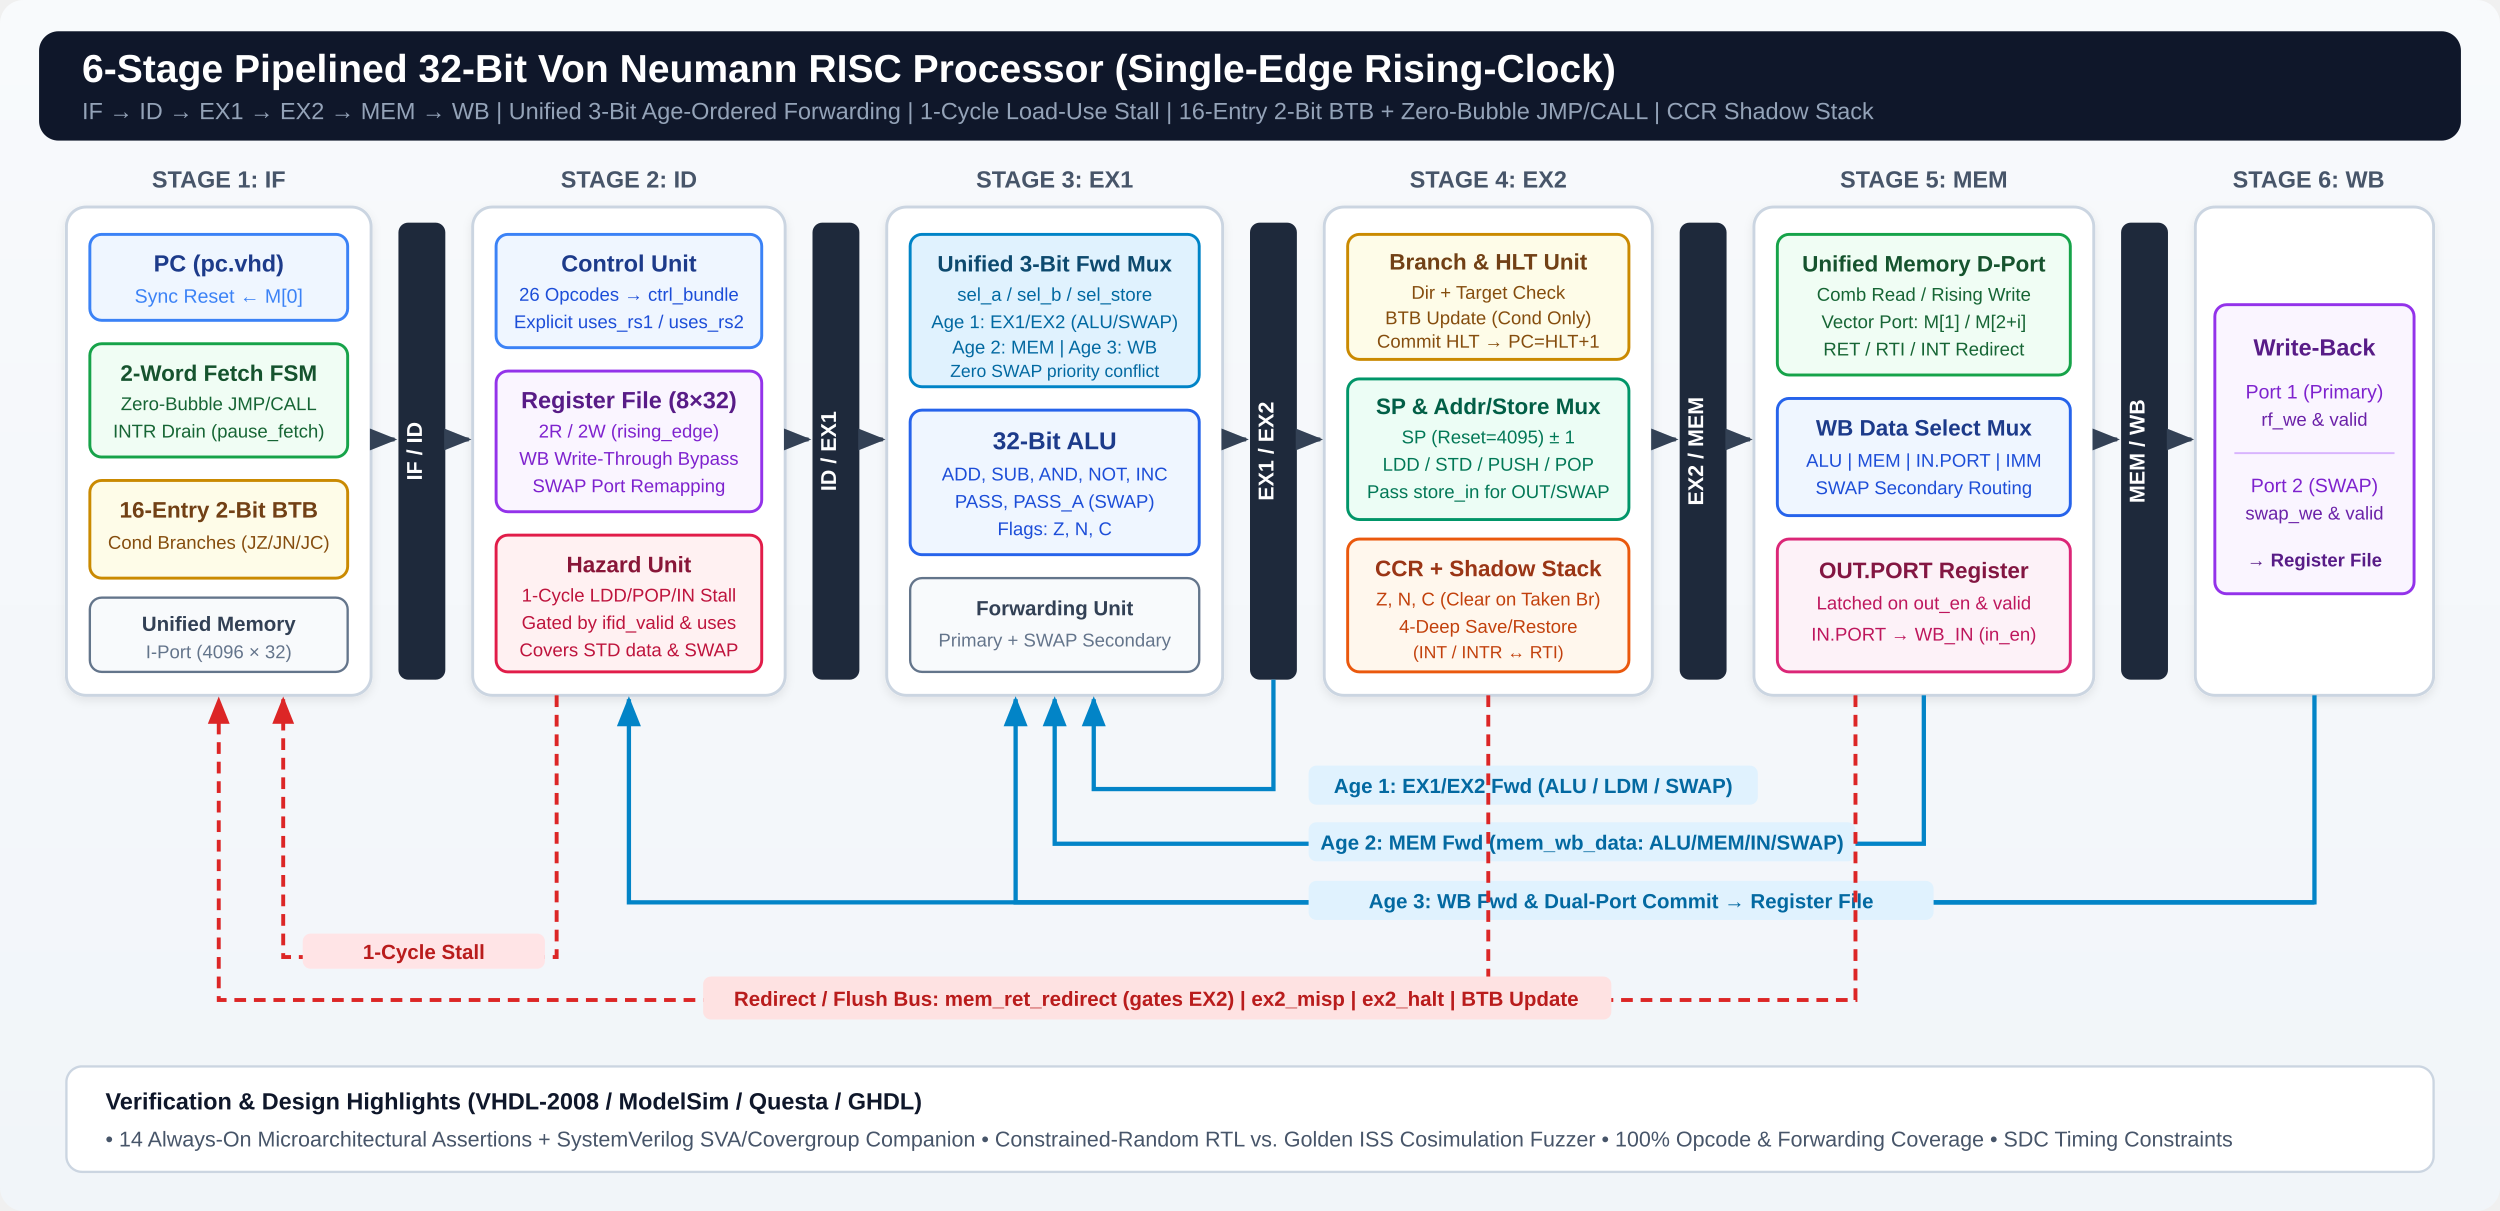
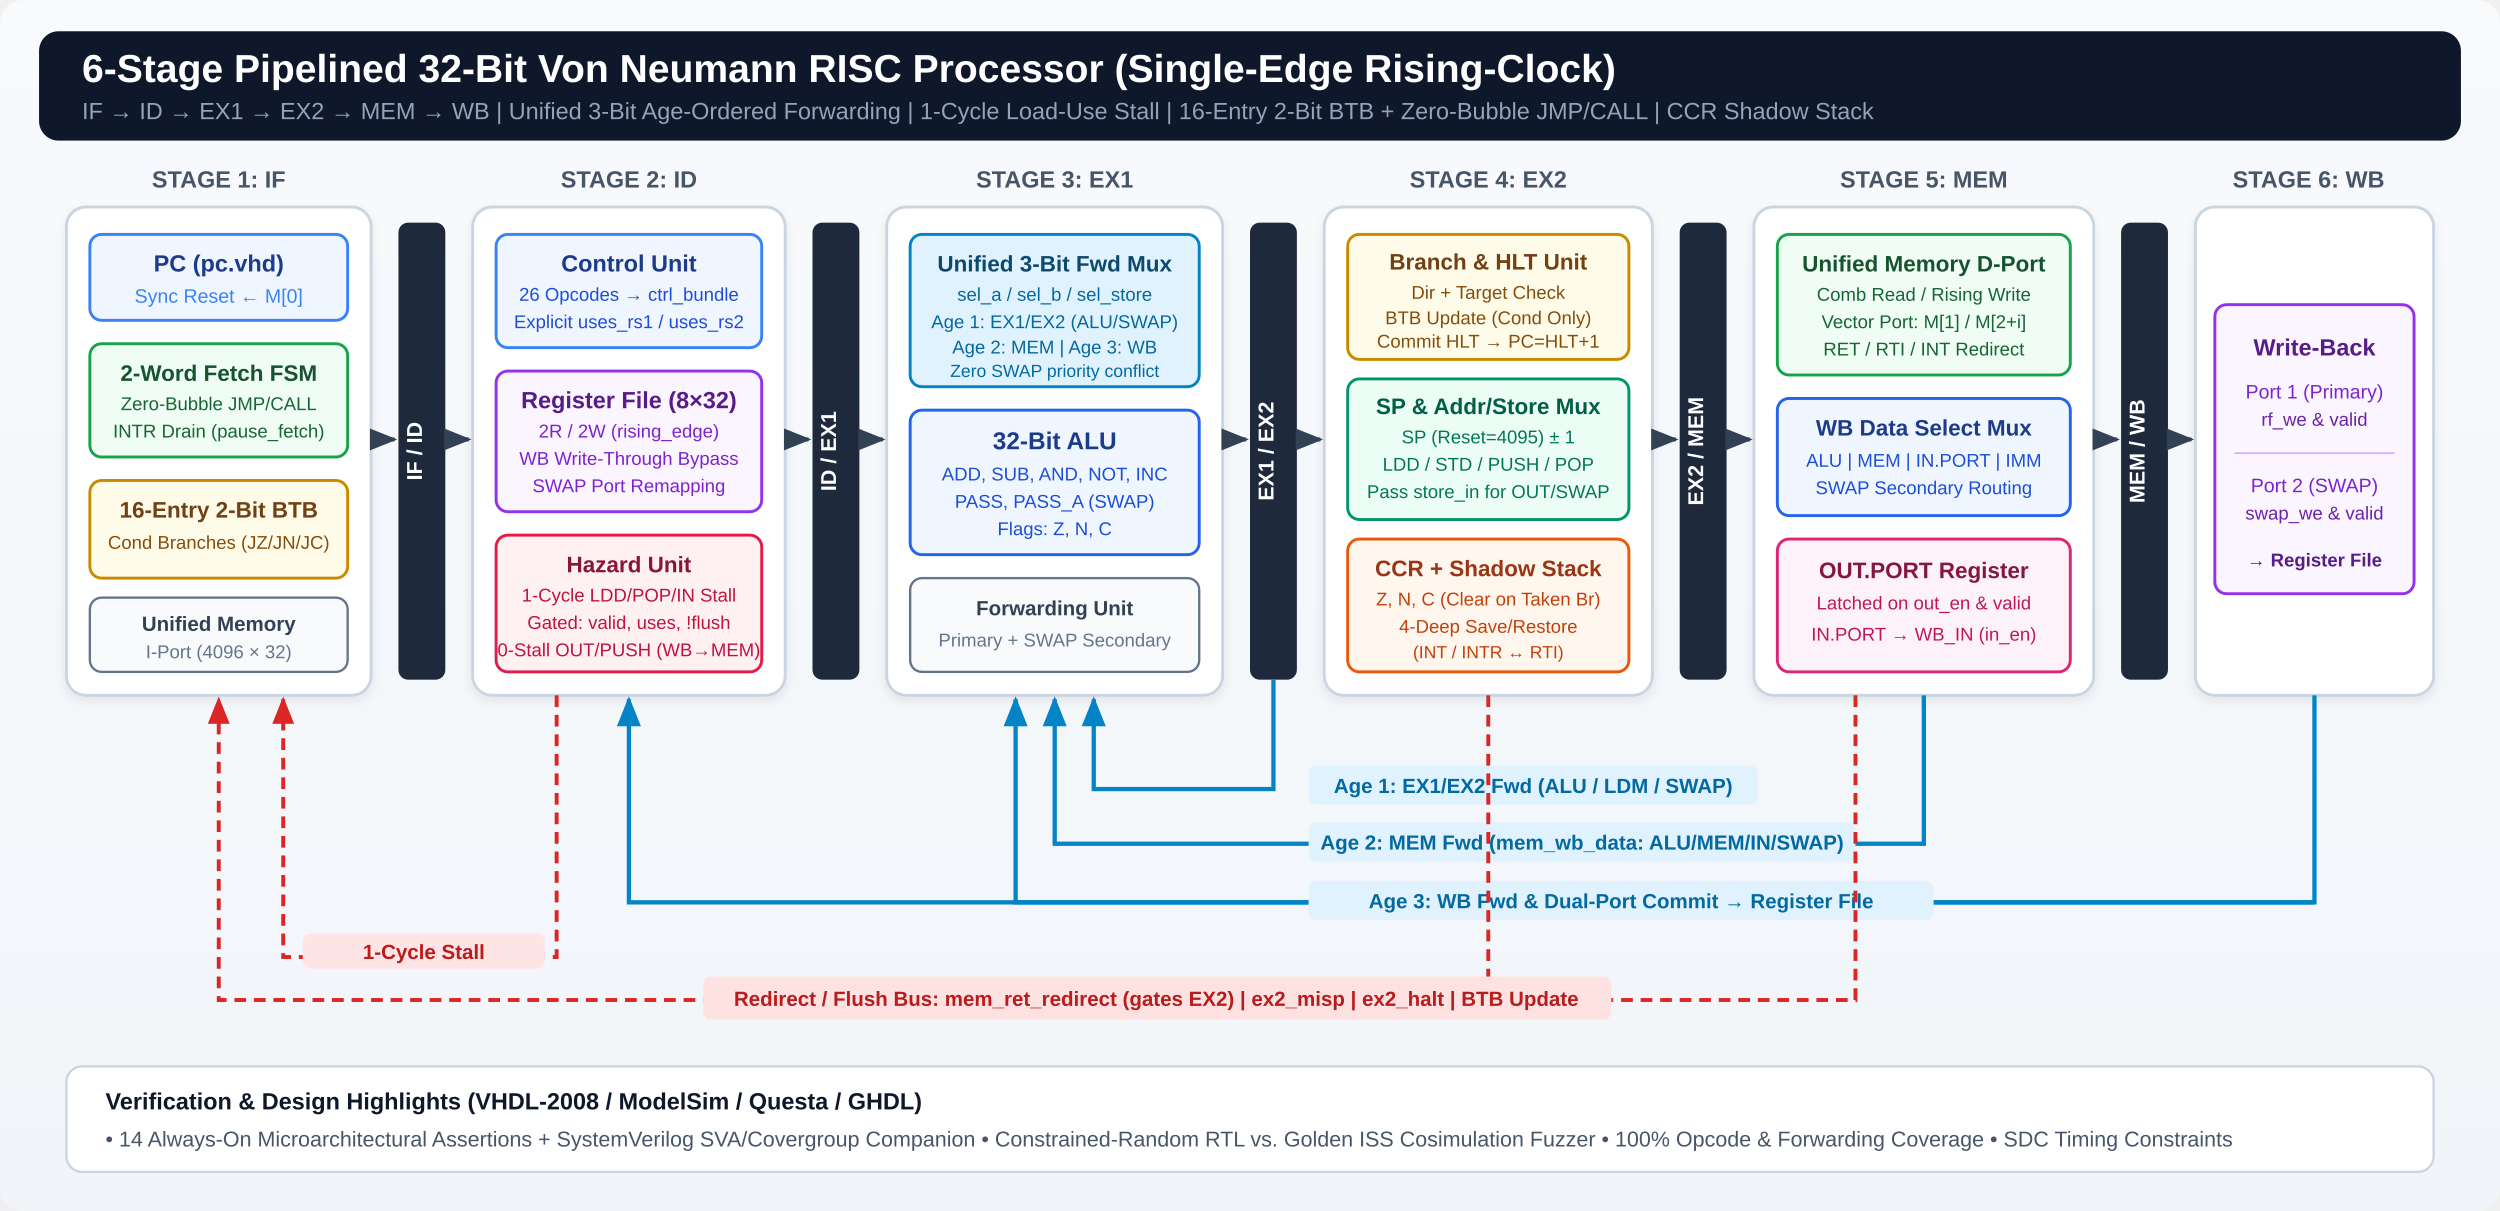
<svg xmlns="http://www.w3.org/2000/svg" viewBox="0 0 1280 620" width="1280" height="620" font-family="Segoe UI, Arial, Helvetica, sans-serif">
  <defs>
    <marker id="arr" viewBox="0 0 10 10" refX="9" refY="5" markerWidth="7" markerHeight="7" orient="auto-start-reverse">
      <path d="M 0 1 L 10 5 L 0 9 z" fill="#334155" />
    </marker>
    <marker id="arr-fwd" viewBox="0 0 10 10" refX="9" refY="5" markerWidth="7" markerHeight="7" orient="auto-start-reverse">
      <path d="M 0 1 L 10 5 L 0 9 z" fill="#0284c7" />
    </marker>
    <marker id="arr-ctrl" viewBox="0 0 10 10" refX="9" refY="5" markerWidth="7" markerHeight="7" orient="auto-start-reverse">
      <path d="M 0 1 L 10 5 L 0 9 z" fill="#dc2626" />
    </marker>
    <linearGradient id="bg" x1="0" y1="0" x2="0" y2="1">
      <stop offset="0%" stop-color="#f8fafc" />
      <stop offset="100%" stop-color="#f1f5f9" />
    </linearGradient>
    <filter id="shadow" x="-5%" y="-5%" width="110%" height="115%">
      <feDropShadow dx="0" dy="2" stdDeviation="2.5" flood-color="#0f172a" flood-opacity="0.08" />
    </filter>
  </defs>
  <rect width="1280" height="620" rx="12" fill="url(#bg)" />
  <rect x="20" y="16" width="1240" height="56" rx="10" fill="#0f172a" />
  <text x="42" y="42" fill="#ffffff" font-size="20" font-weight="700">6-Stage Pipelined 32-Bit Von Neumann RISC Processor (Single-Edge Rising-Clock)</text>
  <text x="42" y="61" fill="#94a3b8" font-size="12">IF → ID → EX1 → EX2 → MEM → WB  |  Unified 3-Bit Age-Ordered Forwarding  |  1-Cycle Load-Use Stall  |  16-Entry 2-Bit BTB + Zero-Bubble JMP/CALL  |  CCR Shadow Stack</text>
  <g font-size="12" font-weight="700" text-anchor="middle" fill="#475569">
    <text x="112" y="96">STAGE 1: IF</text>
    <text x="322" y="96">STAGE 2: ID</text>
    <text x="540" y="96">STAGE 3: EX1</text>
    <text x="762" y="96">STAGE 4: EX2</text>
    <text x="985" y="96">STAGE 5: MEM</text>
    <text x="1182" y="96">STAGE 6: WB</text>
  </g>
  <g filter="url(#shadow)">
    <rect x="34" y="106" width="156" height="250" rx="10" fill="#ffffff" stroke="#cbd5e1" stroke-width="1.5" />
    <rect x="46" y="120" width="132" height="44" rx="6" fill="#eff6ff" stroke="#3b82f6" stroke-width="1.5" />
    <text x="112" y="139" text-anchor="middle" font-size="12" font-weight="700" fill="#1e3a8a">PC (pc.vhd)</text>
    <text x="112" y="155" text-anchor="middle" font-size="10" fill="#3b82f6">Sync Reset ← M[0]</text>
    <rect x="46" y="176" width="132" height="58" rx="6" fill="#f0fdf4" stroke="#16a34a" stroke-width="1.5" />
    <text x="112" y="195" text-anchor="middle" font-size="11.5" font-weight="700" fill="#14532d">2-Word Fetch FSM</text>
    <text x="112" y="210" text-anchor="middle" font-size="9.5" fill="#166534">Zero-Bubble JMP/CALL</text>
    <text x="112" y="224" text-anchor="middle" font-size="9.5" fill="#166534">INTR Drain (pause_fetch)</text>
    <rect x="46" y="246" width="132" height="50" rx="6" fill="#fefce8" stroke="#ca8a04" stroke-width="1.5" />
    <text x="112" y="265" text-anchor="middle" font-size="11.5" font-weight="700" fill="#713f12">16-Entry 2-Bit BTB</text>
    <text x="112" y="281" text-anchor="middle" font-size="9.5" fill="#854d0e">Cond Branches (JZ/JN/JC)</text>
    <rect x="46" y="306" width="132" height="38" rx="6" fill="#f8fafc" stroke="#64748b" stroke-width="1.2" />
    <text x="112" y="323" text-anchor="middle" font-size="10.5" font-weight="700" fill="#334155">Unified Memory</text>
    <text x="112" y="337" text-anchor="middle" font-size="9.5" fill="#64748b">I-Port (4096 × 32)</text>
  </g>
  <rect x="204" y="114" width="24" height="234" rx="5" fill="#1e293b" />
  <text x="216" y="231" text-anchor="middle" font-size="11" font-weight="700" fill="#ffffff" transform="rotate(-90 216 231)">IF / ID</text>
  <g filter="url(#shadow)">
    <rect x="242" y="106" width="160" height="250" rx="10" fill="#ffffff" stroke="#cbd5e1" stroke-width="1.5" />
    <rect x="254" y="120" width="136" height="58" rx="6" fill="#eff6ff" stroke="#3b82f6" stroke-width="1.5" />
    <text x="322" y="139" text-anchor="middle" font-size="12" font-weight="700" fill="#1e3a8a">Control Unit</text>
    <text x="322" y="154" text-anchor="middle" font-size="9.5" fill="#1d4ed8">26 Opcodes → ctrl_bundle</text>
    <text x="322" y="168" text-anchor="middle" font-size="9.5" fill="#1d4ed8">Explicit uses_rs1 / uses_rs2</text>
    <rect x="254" y="190" width="136" height="72" rx="6" fill="#faf5ff" stroke="#9333ea" stroke-width="1.5" />
    <text x="322" y="209" text-anchor="middle" font-size="12" font-weight="700" fill="#581c87">Register File (8×32)</text>
    <text x="322" y="224" text-anchor="middle" font-size="9.5" fill="#7e22ce">2R / 2W (rising_edge)</text>
    <text x="322" y="238" text-anchor="middle" font-size="9.5" fill="#7e22ce">WB Write-Through Bypass</text>
    <text x="322" y="252" text-anchor="middle" font-size="9.5" fill="#7e22ce">SWAP Port Remapping</text>
    <rect x="254" y="274" width="136" height="70" rx="6" fill="#fff1f2" stroke="#e11d48" stroke-width="1.5" />
    <text x="322" y="293" text-anchor="middle" font-size="11.5" font-weight="700" fill="#881337">Hazard Unit</text>
    <text x="322" y="308" text-anchor="middle" font-size="9.5" fill="#be123c">1-Cycle LDD/POP/IN Stall</text>
-     <text x="322" y="322" text-anchor="middle" font-size="9.5" fill="#be123c">Gated by ifid_valid &amp; uses</text>
-     <text x="322" y="336" text-anchor="middle" font-size="9.5" fill="#be123c">Covers STD data &amp; SWAP</text>
+     <text x="322" y="322" text-anchor="middle" font-size="9.5" fill="#be123c">Gated: valid, uses, !flush</text>
+     <text x="322" y="336" text-anchor="middle" font-size="9.5" fill="#be123c">0-Stall OUT/PUSH (WB→MEM)</text>
  </g>
  <rect x="416" y="114" width="24" height="234" rx="5" fill="#1e293b" />
  <text x="428" y="231" text-anchor="middle" font-size="11" font-weight="700" fill="#ffffff" transform="rotate(-90 428 231)">ID / EX1</text>
  <g filter="url(#shadow)">
    <rect x="454" y="106" width="172" height="250" rx="10" fill="#ffffff" stroke="#cbd5e1" stroke-width="1.5" />
    <rect x="466" y="120" width="148" height="78" rx="6" fill="#e0f2fe" stroke="#0284c7" stroke-width="1.5" />
    <text x="540" y="139" text-anchor="middle" font-size="11.5" font-weight="700" fill="#0c4a6e">Unified 3-Bit Fwd Mux</text>
    <text x="540" y="154" text-anchor="middle" font-size="9.5" fill="#0369a1">sel_a / sel_b / sel_store</text>
    <text x="540" y="168" text-anchor="middle" font-size="9.5" fill="#0369a1">Age 1: EX1/EX2 (ALU/SWAP)</text>
    <text x="540" y="181" text-anchor="middle" font-size="9.5" fill="#0369a1">Age 2: MEM | Age 3: WB</text>
    <text x="540" y="193" text-anchor="middle" font-size="9" fill="#0369a1">Zero SWAP priority conflict</text>
    <rect x="466" y="210" width="148" height="74" rx="6" fill="#eff6ff" stroke="#2563eb" stroke-width="1.5" />
    <text x="540" y="230" text-anchor="middle" font-size="12.5" font-weight="700" fill="#1e3a8a">32-Bit ALU</text>
    <text x="540" y="246" text-anchor="middle" font-size="9.5" fill="#1d4ed8">ADD, SUB, AND, NOT, INC</text>
    <text x="540" y="260" text-anchor="middle" font-size="9.5" fill="#1d4ed8">PASS, PASS_A (SWAP)</text>
    <text x="540" y="274" text-anchor="middle" font-size="9.5" fill="#1d4ed8">Flags: Z, N, C</text>
    <rect x="466" y="296" width="148" height="48" rx="6" fill="#f8fafc" stroke="#64748b" stroke-width="1.2" />
    <text x="540" y="315" text-anchor="middle" font-size="10.5" font-weight="700" fill="#334155">Forwarding Unit</text>
    <text x="540" y="331" text-anchor="middle" font-size="9.5" fill="#64748b">Primary + SWAP Secondary</text>
  </g>
  <rect x="640" y="114" width="24" height="234" rx="5" fill="#1e293b" />
  <text x="652" y="231" text-anchor="middle" font-size="11" font-weight="700" fill="#ffffff" transform="rotate(-90 652 231)">EX1 / EX2</text>
  <g filter="url(#shadow)">
    <rect x="678" y="106" width="168" height="250" rx="10" fill="#ffffff" stroke="#cbd5e1" stroke-width="1.5" />
    <rect x="690" y="120" width="144" height="64" rx="6" fill="#fefce8" stroke="#ca8a04" stroke-width="1.5" />
    <text x="762" y="138" text-anchor="middle" font-size="11.5" font-weight="700" fill="#713f12">Branch &amp; HLT Unit</text>
    <text x="762" y="153" text-anchor="middle" font-size="9.5" fill="#854d0e">Dir + Target Check</text>
    <text x="762" y="166" text-anchor="middle" font-size="9.5" fill="#854d0e">BTB Update (Cond Only)</text>
    <text x="762" y="178" text-anchor="middle" font-size="9.5" fill="#854d0e">Commit HLT → PC=HLT+1</text>
    <rect x="690" y="194" width="144" height="72" rx="6" fill="#ecfdf5" stroke="#059669" stroke-width="1.5" />
    <text x="762" y="212" text-anchor="middle" font-size="11.5" font-weight="700" fill="#065f46">SP &amp; Addr/Store Mux</text>
    <text x="762" y="227" text-anchor="middle" font-size="9.5" fill="#047857">SP (Reset=4095) ± 1</text>
    <text x="762" y="241" text-anchor="middle" font-size="9.5" fill="#047857">LDD / STD / PUSH / POP</text>
    <text x="762" y="255" text-anchor="middle" font-size="9.5" fill="#047857">Pass store_in for OUT/SWAP</text>
    <rect x="690" y="276" width="144" height="68" rx="6" fill="#fff7ed" stroke="#ea580c" stroke-width="1.5" />
    <text x="762" y="295" text-anchor="middle" font-size="11.5" font-weight="700" fill="#9a3412">CCR + Shadow Stack</text>
    <text x="762" y="310" text-anchor="middle" font-size="9.5" fill="#c2410c">Z, N, C (Clear on Taken Br)</text>
    <text x="762" y="324" text-anchor="middle" font-size="9.5" fill="#c2410c">4-Deep Save/Restore</text>
    <text x="762" y="337" text-anchor="middle" font-size="9" fill="#c2410c">(INT / INTR ↔ RTI)</text>
  </g>
  <rect x="860" y="114" width="24" height="234" rx="5" fill="#1e293b" />
  <text x="872" y="231" text-anchor="middle" font-size="11" font-weight="700" fill="#ffffff" transform="rotate(-90 872 231)">EX2 / MEM</text>
  <g filter="url(#shadow)">
    <rect x="898" y="106" width="174" height="250" rx="10" fill="#ffffff" stroke="#cbd5e1" stroke-width="1.5" />
    <rect x="910" y="120" width="150" height="72" rx="6" fill="#f0fdf4" stroke="#16a34a" stroke-width="1.5" />
    <text x="985" y="139" text-anchor="middle" font-size="11.5" font-weight="700" fill="#14532d">Unified Memory D-Port</text>
    <text x="985" y="154" text-anchor="middle" font-size="9.5" fill="#166534">Comb Read / Rising Write</text>
    <text x="985" y="168" text-anchor="middle" font-size="9.5" fill="#166534">Vector Port: M[1] / M[2+i]</text>
    <text x="985" y="182" text-anchor="middle" font-size="9.5" fill="#166534">RET / RTI / INT Redirect</text>
    <rect x="910" y="204" width="150" height="60" rx="6" fill="#eff6ff" stroke="#2563eb" stroke-width="1.5" />
    <text x="985" y="223" text-anchor="middle" font-size="11.5" font-weight="700" fill="#1e3a8a">WB Data Select Mux</text>
    <text x="985" y="239" text-anchor="middle" font-size="9.5" fill="#1d4ed8">ALU | MEM | IN.PORT | IMM</text>
    <text x="985" y="253" text-anchor="middle" font-size="9.5" fill="#1d4ed8">SWAP Secondary Routing</text>
    <rect x="910" y="276" width="150" height="68" rx="6" fill="#fdf2f8" stroke="#db2777" stroke-width="1.5" />
    <text x="985" y="296" text-anchor="middle" font-size="11.5" font-weight="700" fill="#831843">OUT.PORT Register</text>
    <text x="985" y="312" text-anchor="middle" font-size="9.5" fill="#be185d">Latched on out_en &amp; valid</text>
    <text x="985" y="328" text-anchor="middle" font-size="9.5" fill="#be185d">IN.PORT → WB_IN (in_en)</text>
  </g>
  <rect x="1086" y="114" width="24" height="234" rx="5" fill="#1e293b" />
  <text x="1098" y="231" text-anchor="middle" font-size="11" font-weight="700" fill="#ffffff" transform="rotate(-90 1098 231)">MEM / WB</text>
  <g filter="url(#shadow)">
    <rect x="1124" y="106" width="122" height="250" rx="10" fill="#ffffff" stroke="#cbd5e1" stroke-width="1.5" />
    <rect x="1134" y="156" width="102" height="148" rx="6" fill="#faf5ff" stroke="#9333ea" stroke-width="1.5" />
    <text x="1185" y="182" text-anchor="middle" font-size="12" font-weight="700" fill="#581c87">Write-Back</text>
    <text x="1185" y="204" text-anchor="middle" font-size="10" fill="#7e22ce">Port 1 (Primary)</text>
    <text x="1185" y="218" text-anchor="middle" font-size="9.5" fill="#6b21a8">rf_we &amp; valid</text>
    <line x1="1144" y1="232" x2="1226" y2="232" stroke="#d8b4fe" stroke-width="1" />
    <text x="1185" y="252" text-anchor="middle" font-size="10" fill="#7e22ce">Port 2 (SWAP)</text>
    <text x="1185" y="266" text-anchor="middle" font-size="9.5" fill="#6b21a8">swap_we &amp; valid</text>
    <text x="1185" y="290" text-anchor="middle" font-size="9.5" font-weight="700" fill="#581c87">→ Register File</text>
  </g>
  <g stroke="#334155" stroke-width="2" fill="none" marker-end="url(#arr)">
    <line x1="190" y1="225" x2="202" y2="225" />
    <line x1="228" y1="225" x2="240" y2="225" />
    <line x1="402" y1="225" x2="414" y2="225" />
    <line x1="440" y1="225" x2="452" y2="225" />
    <line x1="626" y1="225" x2="638" y2="225" />
    <line x1="664" y1="225" x2="676" y2="225" />
    <line x1="846" y1="225" x2="858" y2="225" />
    <line x1="884" y1="225" x2="896" y2="225" />
    <line x1="1072" y1="225" x2="1084" y2="225" />
    <line x1="1110" y1="225" x2="1122" y2="225" />
  </g>
  <g stroke="#0284c7" stroke-width="2.2" fill="none">
    <path d="M 652 348 L 652 404 L 560 404 L 560 358" marker-end="url(#arr-fwd)" />
    <path d="M 985 356 L 985 432 L 540 432 L 540 358" marker-end="url(#arr-fwd)" />
    <path d="M 1185 356 L 1185 462 L 520 462 L 520 358" marker-end="url(#arr-fwd)" />
    <path d="M 1185 462 L 322 462 L 322 358" marker-end="url(#arr-fwd)" />
  </g>
  <g font-size="10.5" font-weight="600" fill="#0369a1">
    <rect x="670" y="392" width="230" height="20" rx="4" fill="#e0f2fe" />
    <text x="785" y="406" text-anchor="middle">Age 1: EX1/EX2 Fwd (ALU / LDM / SWAP)</text>
    <rect x="670" y="421" width="280" height="20" rx="4" fill="#e0f2fe" />
    <text x="810" y="435" text-anchor="middle">Age 2: MEM Fwd (mem_wb_data: ALU/MEM/IN/SWAP)</text>
    <rect x="670" y="451" width="320" height="20" rx="4" fill="#e0f2fe" />
    <text x="830" y="465" text-anchor="middle">Age 3: WB Fwd &amp; Dual-Port Commit → Register File</text>
  </g>
  <g stroke="#dc2626" stroke-width="2" stroke-dasharray="6,4" fill="none">
    <path d="M 950 356 L 950 512 L 112 512 L 112 358" marker-end="url(#arr-ctrl)" />
    <path d="M 762 356 L 762 512" />
    <path d="M 285 356 L 285 490 L 145 490 L 145 358" marker-end="url(#arr-ctrl)" />
  </g>
  <g font-size="10.5" font-weight="600" fill="#b91c1c">
    <rect x="360" y="500" width="465" height="22" rx="4" fill="#fee2e2" />
    <text x="592" y="515" text-anchor="middle">Redirect / Flush Bus: mem_ret_redirect (gates EX2) | ex2_misp | ex2_halt | BTB Update</text>
    <rect x="155" y="478" width="124" height="18" rx="4" fill="#ffe4e6" />
    <text x="217" y="491" text-anchor="middle">1-Cycle Stall</text>
  </g>
  <rect x="34" y="546" width="1212" height="54" rx="8" fill="#ffffff" stroke="#cbd5e1" stroke-width="1.2" />
  <text x="54" y="568" font-size="12" font-weight="700" fill="#0f172a">Verification &amp; Design Highlights (VHDL-2008 / ModelSim / Questa / GHDL)</text>
  <text x="54" y="587" font-size="11" fill="#475569">• 14 Always-On Microarchitectural Assertions + SystemVerilog SVA/Covergroup Companion   • Constrained-Random RTL vs. Golden ISS Cosimulation Fuzzer   • 100% Opcode &amp; Forwarding Coverage   • SDC Timing Constraints</text>
</svg>
